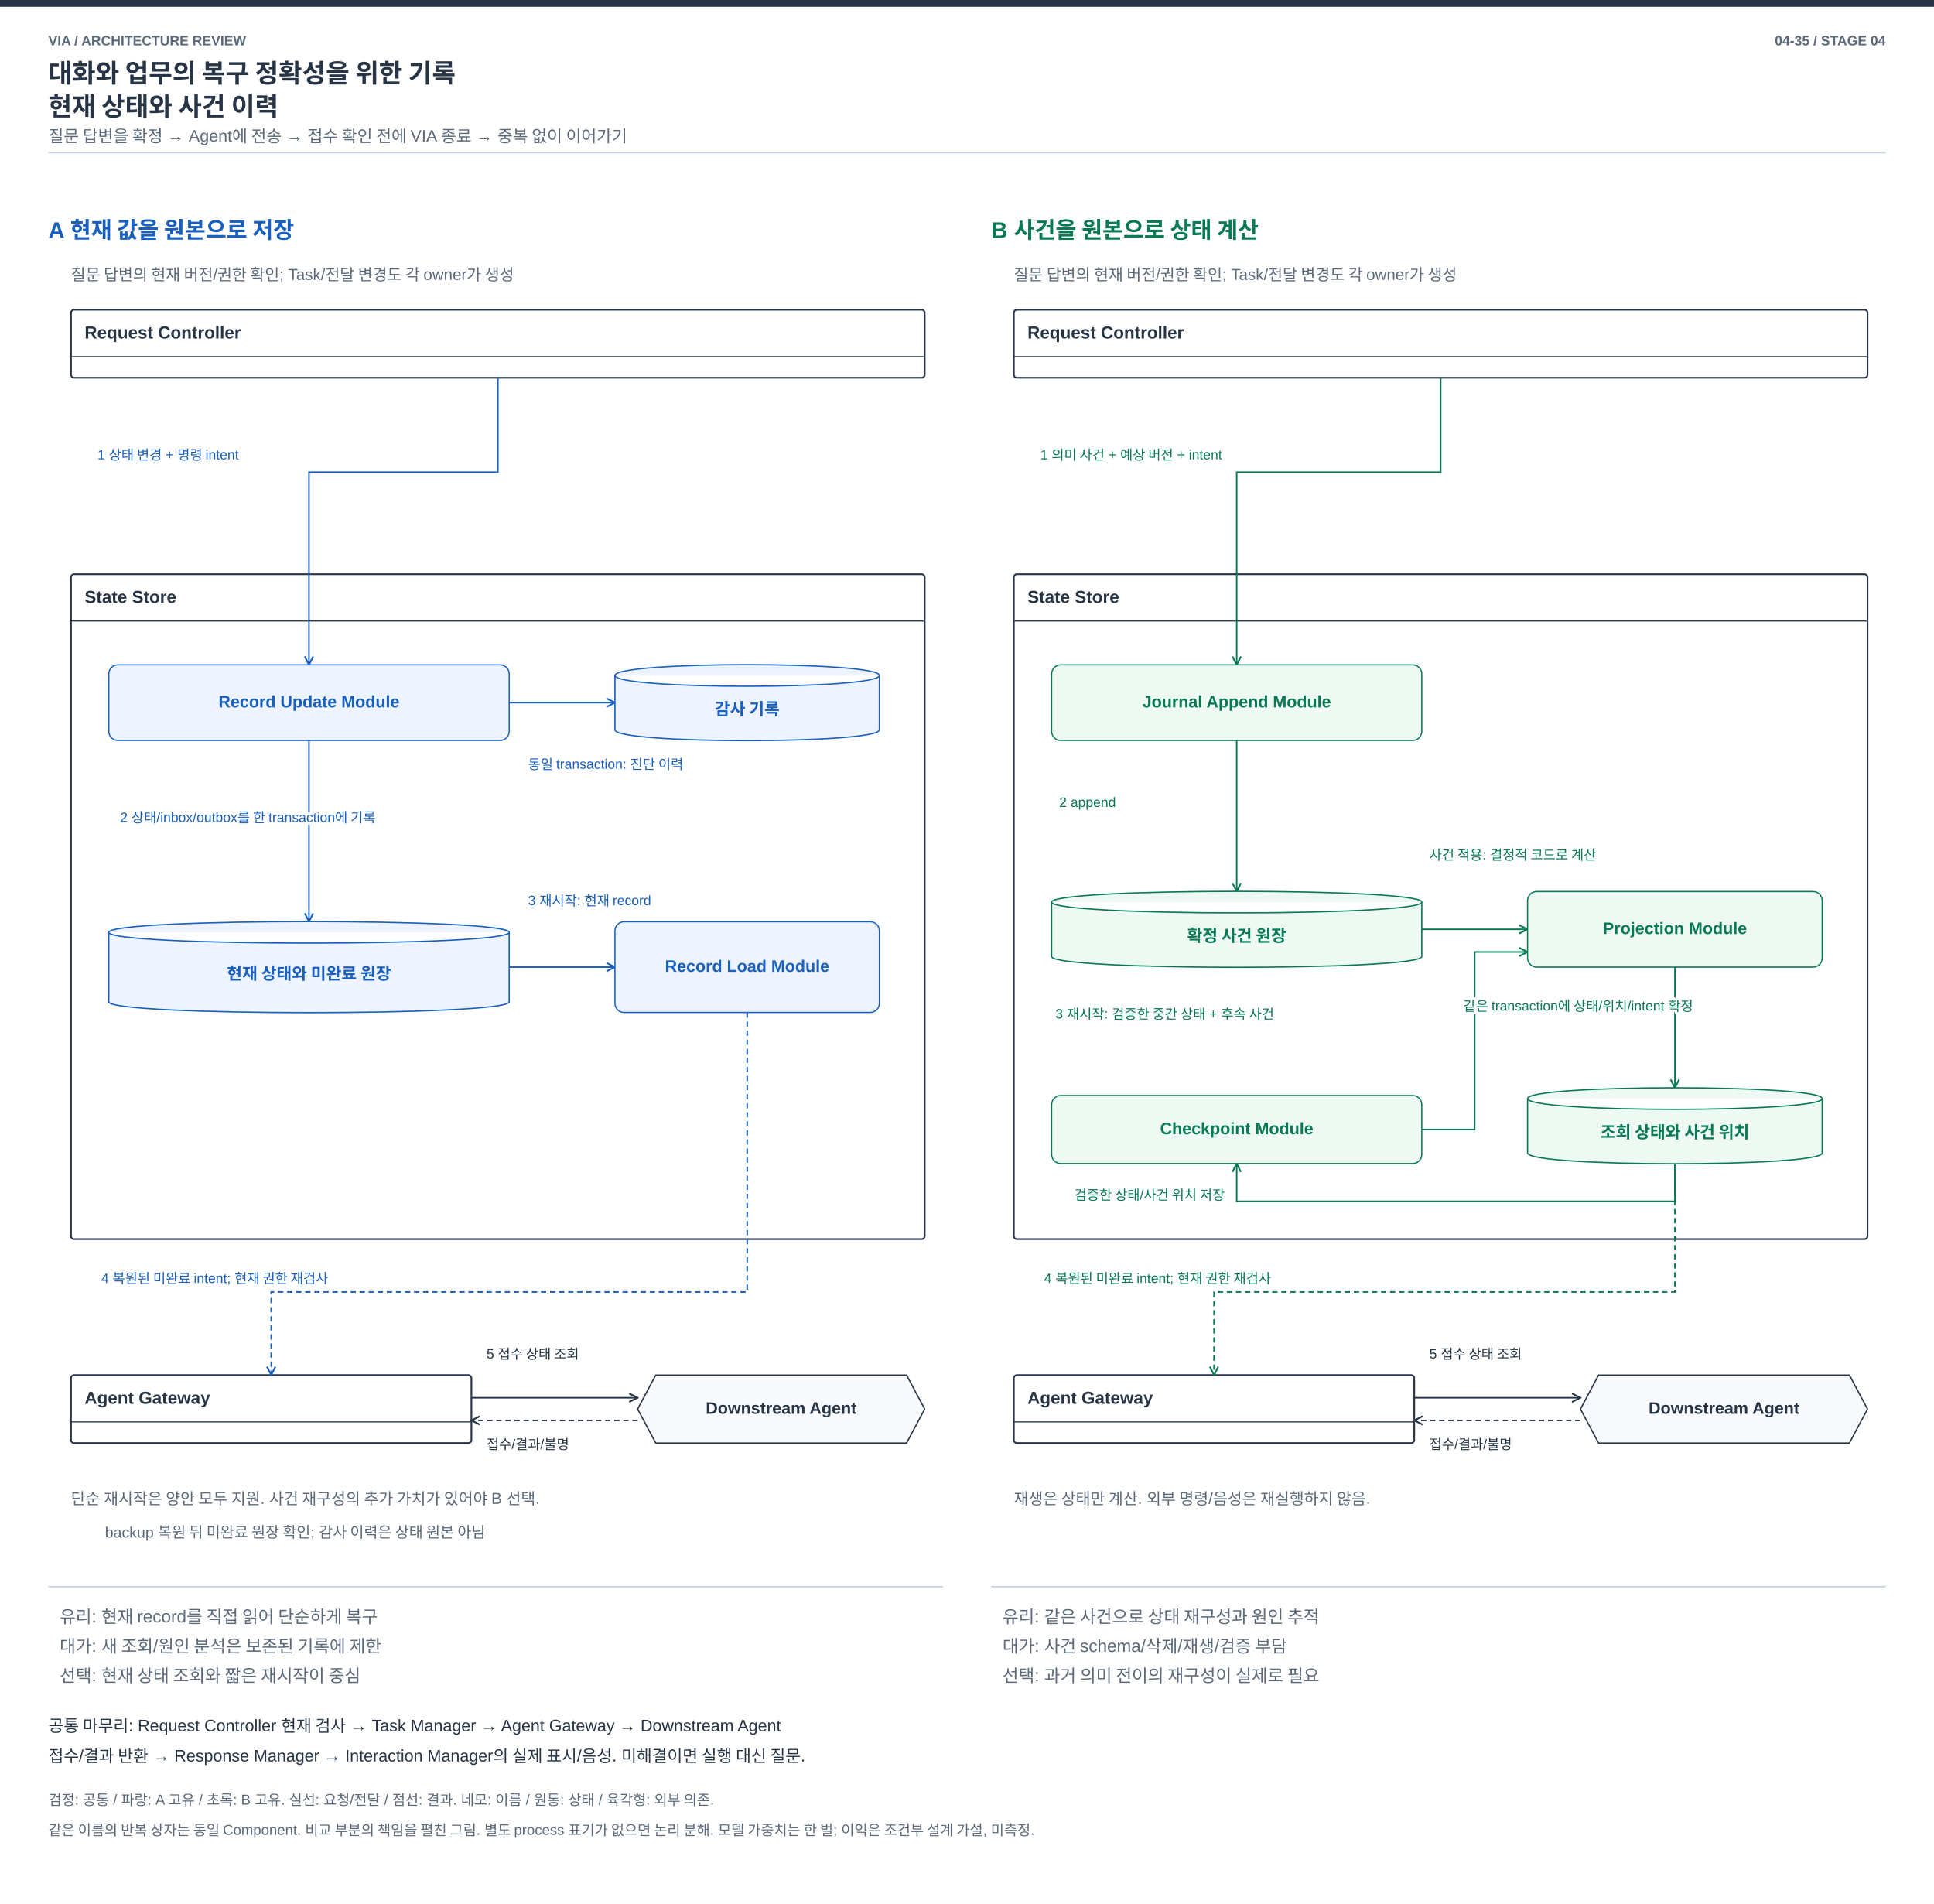
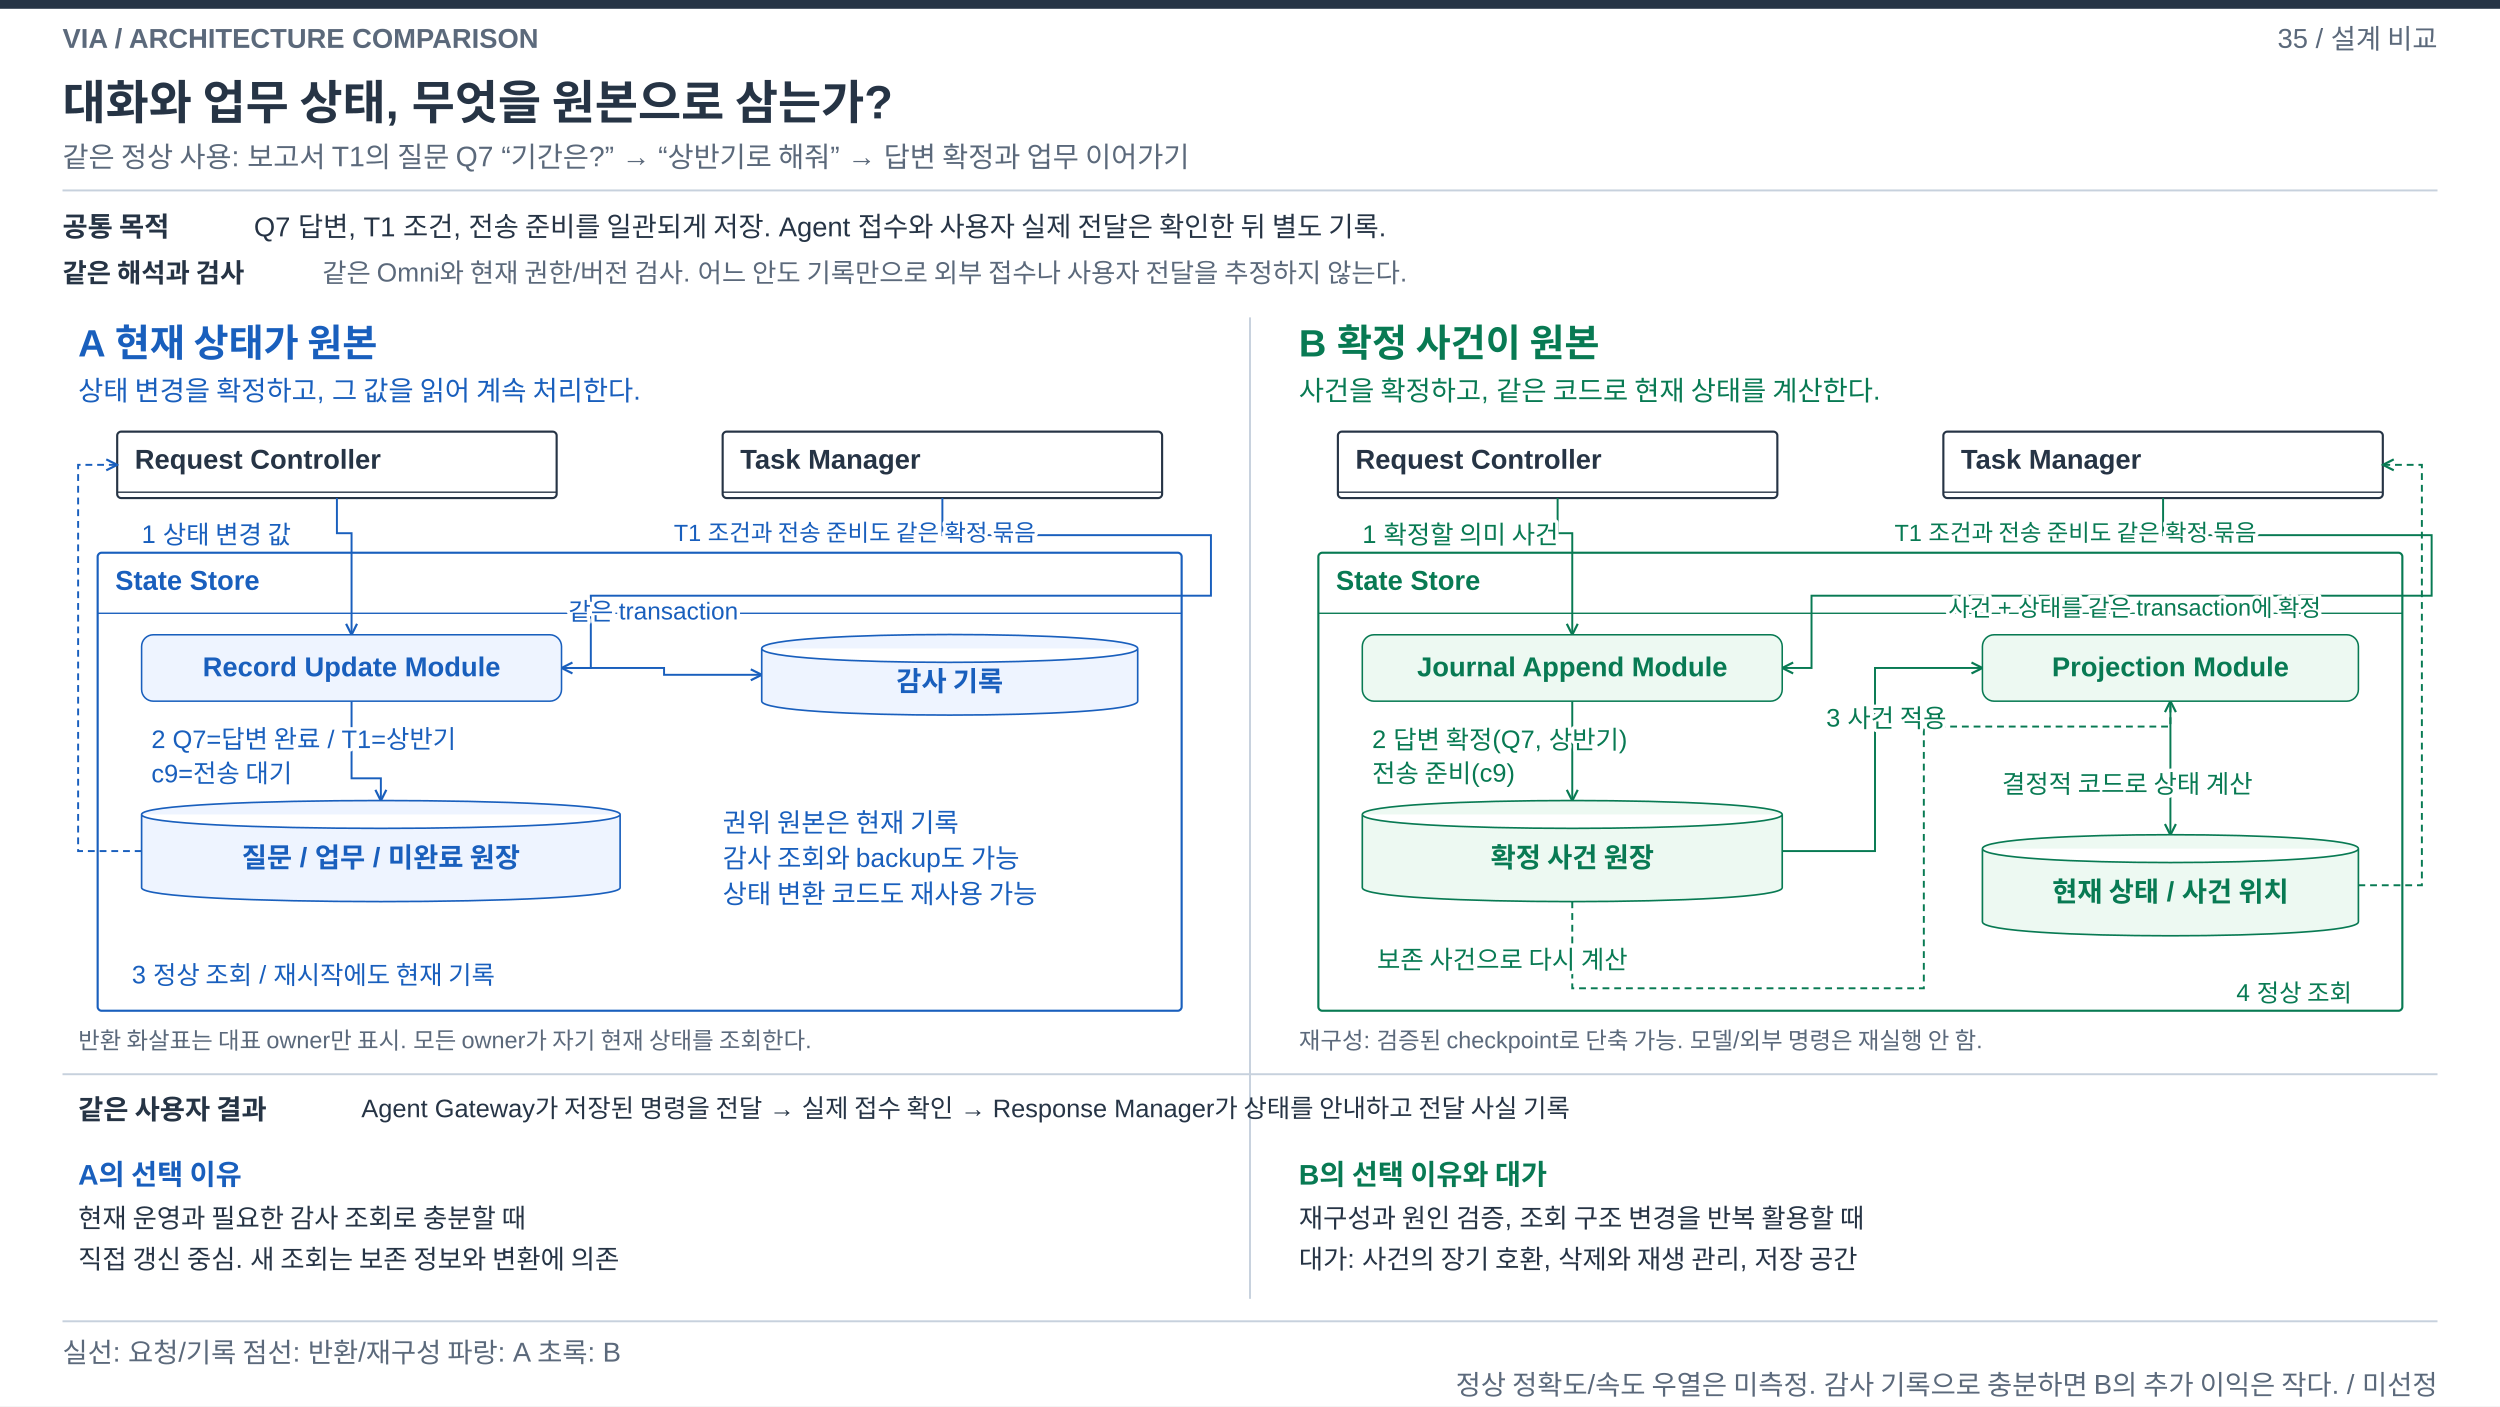
- <svg xmlns="http://www.w3.org/2000/svg" width="2560" height="2520" viewBox="0 0 2560 2520" role="img" aria-labelledby="title">
+ <svg xmlns="http://www.w3.org/2000/svg" width="2560" height="1440" viewBox="0 0 2560 1440" role="img" aria-labelledby="title">
  <defs>
    <marker id="a263445" viewBox="0 0 10 10" refX="9" refY="5" markerWidth="7" markerHeight="7" orient="auto-start-reverse">
      <path d="M1 1L9 5L1 9" fill="none" stroke="#263445" stroke-width="1.6" />
    </marker>
    <marker id="a195FBD" viewBox="0 0 10 10" refX="9" refY="5" markerWidth="7" markerHeight="7" orient="auto-start-reverse">
      <path d="M1 1L9 5L1 9" fill="none" stroke="#195FBD" stroke-width="1.6" />
    </marker>
    <marker id="a087A53" viewBox="0 0 10 10" refX="9" refY="5" markerWidth="7" markerHeight="7" orient="auto-start-reverse">
      <path d="M1 1L9 5L1 9" fill="none" stroke="#087A53" stroke-width="1.6" />
    </marker>
+     <marker id="aB23C35" viewBox="0 0 10 10" refX="9" refY="5" markerWidth="7" markerHeight="7" orient="auto-start-reverse">
+       <path d="M1 1L9 5L1 9" fill="none" stroke="#B23C35" stroke-width="1.6" />
+     </marker>
  </defs>
-   <rect width="2560" height="2520" fill="white" />
+   <rect width="2560" height="1440" fill="white" />
  <g font-family="Arial, Apple SD Gothic Neo, Malgun Gothic, sans-serif">
    <rect id="e1" x="0" y="0" width="2560" height="9" rx="0" fill="#263445" stroke="none" stroke-width="1.5" />
    <g id="Arc" data-component="true">
-       <rect x="94" y="410" width="1130" height="90" rx="4" fill="white" stroke="#263445" stroke-width="2.2" />
-       <path d="M94 472H1224" stroke="#263445" stroke-width="1.4" />
-       <text x="112" y="448.0" text-anchor="start" font-size="23" font-weight="700" fill="#263445">Request Controller</text>
+       <rect x="120" y="442" width="450" height="68" rx="4" fill="white" stroke="#263445" stroke-width="2.2" />
+       <path d="M120 504H570" stroke="#263445" stroke-width="1.4" />
+       <text x="138" y="480.0" text-anchor="start" font-size="28" font-weight="700" fill="#263445">Request Controller</text>
+     </g>
+     <g id="Atm" data-component="true">
+       <rect x="740" y="442" width="450" height="68" rx="4" fill="white" stroke="#263445" stroke-width="2.2" />
+       <path d="M740 504H1190" stroke="#263445" stroke-width="1.4" />
+       <text x="758" y="480.0" text-anchor="start" font-size="28" font-weight="700" fill="#263445">Task Manager</text>
    </g>
    <g id="Ass" data-component="true">
-       <rect x="94" y="760" width="1130" height="880" rx="4" fill="white" stroke="#263445" stroke-width="2.2" />
-       <path d="M94 822H1224" stroke="#263445" stroke-width="1.4" />
-       <text x="112" y="798.0" text-anchor="start" font-size="23" font-weight="700" fill="#263445">State Store</text>
-     </g>
-     <g id="Aag" data-component="true">
-       <rect x="94" y="1820" width="530" height="90" rx="4" fill="white" stroke="#263445" stroke-width="2.2" />
-       <path d="M94 1882H624" stroke="#263445" stroke-width="1.4" />
-       <text x="112" y="1858.0" text-anchor="start" font-size="23" font-weight="700" fill="#263445">Agent Gateway</text>
+       <rect x="100" y="566" width="1110" height="469" rx="4" fill="white" stroke="#195FBD" stroke-width="2.2" />
+       <path d="M100 628H1210" stroke="#195FBD" stroke-width="1.4" />
+       <text x="118" y="604.0" text-anchor="start" font-size="28" font-weight="700" fill="#195FBD">State Store</text>
    </g>
    <g id="Brc" data-component="true">
-       <rect x="1342" y="410" width="1130" height="90" rx="4" fill="white" stroke="#263445" stroke-width="2.2" />
-       <path d="M1342 472H2472" stroke="#263445" stroke-width="1.4" />
-       <text x="1360" y="448.0" text-anchor="start" font-size="23" font-weight="700" fill="#263445">Request Controller</text>
+       <rect x="1370" y="442" width="450" height="68" rx="4" fill="white" stroke="#263445" stroke-width="2.2" />
+       <path d="M1370 504H1820" stroke="#263445" stroke-width="1.4" />
+       <text x="1388" y="480.0" text-anchor="start" font-size="28" font-weight="700" fill="#263445">Request Controller</text>
+     </g>
+     <g id="Btm" data-component="true">
+       <rect x="1990" y="442" width="450" height="68" rx="4" fill="white" stroke="#263445" stroke-width="2.2" />
+       <path d="M1990 504H2440" stroke="#263445" stroke-width="1.4" />
+       <text x="2008" y="480.0" text-anchor="start" font-size="28" font-weight="700" fill="#263445">Task Manager</text>
    </g>
    <g id="Bss" data-component="true">
-       <rect x="1342" y="760" width="1130" height="880" rx="4" fill="white" stroke="#263445" stroke-width="2.2" />
-       <path d="M1342 822H2472" stroke="#263445" stroke-width="1.4" />
-       <text x="1360" y="798.0" text-anchor="start" font-size="23" font-weight="700" fill="#263445">State Store</text>
-     </g>
-     <g id="Bag" data-component="true">
-       <rect x="1342" y="1820" width="530" height="90" rx="4" fill="white" stroke="#263445" stroke-width="2.2" />
-       <path d="M1342 1882H1872" stroke="#263445" stroke-width="1.4" />
-       <text x="1360" y="1858.0" text-anchor="start" font-size="23" font-weight="700" fill="#263445">Agent Gateway</text>
-     </g>
-     <polyline id="e6" points="64,202 2496,202" fill="none" stroke="#C7D1DD" stroke-width="2" />
-     <polyline id="e14" points="659.0,500 659,625 409,625 409.0,880" fill="none" stroke="#195FBD" stroke-width="2" marker-end="url(#a195FBD)" />
-     <polyline id="e16" points="409.0,980 409.0,1220" fill="none" stroke="#195FBD" stroke-width="2" marker-end="url(#a195FBD)" />
-     <polyline id="e18" points="674,1280.0 814,1280.0" fill="none" stroke="#195FBD" stroke-width="2" marker-end="url(#a195FBD)" />
-     <polyline id="e21" points="674,930.0 814,930.0" fill="none" stroke="#195FBD" stroke-width="2" marker-end="url(#a195FBD)" />
-     <polyline id="e27" points="989.0,1340 989,1710 359,1710 359.0,1820" fill="none" stroke="#195FBD" stroke-width="2" stroke-dasharray="7 5" marker-end="url(#a195FBD)" />
-     <polyline id="e29" points="624,1850.0 844,1850.0" fill="none" stroke="#263445" stroke-width="2" marker-end="url(#a263445)" />
-     <polyline id="e31" points="844,1880.0 624,1880.0" fill="none" stroke="#263445" stroke-width="2" stroke-dasharray="7 5" marker-end="url(#a263445)" />
-     <polyline id="e33" points="64,2100 1248,2100" fill="none" stroke="#C7D1DD" stroke-width="2" />
-     <polyline id="e43" points="1907.0,500 1907,625 1637,625 1637.0,880" fill="none" stroke="#087A53" stroke-width="2" marker-end="url(#a087A53)" />
-     <polyline id="e45" points="1637.0,980 1637.0,1180" fill="none" stroke="#087A53" stroke-width="2" marker-end="url(#a087A53)" />
-     <polyline id="e47" points="1882,1230.0 2022,1230.0" fill="none" stroke="#087A53" stroke-width="2" marker-end="url(#a087A53)" />
-     <polyline id="e49" points="2217.0,1280 2217.0,1440" fill="none" stroke="#087A53" stroke-width="2" marker-end="url(#a087A53)" />
-     <polyline id="e52" points="1882,1495.0 1952,1495 1952,1260 2022,1260.0" fill="none" stroke="#087A53" stroke-width="2" marker-end="url(#a087A53)" />
-     <polyline id="e54" points="2217.0,1540 2217,1590 1637,1590 1637.0,1540" fill="none" stroke="#087A53" stroke-width="2" marker-end="url(#a087A53)" />
-     <polyline id="e59" points="2217.0,1540 2217,1710 1607,1710 1607.0,1820" fill="none" stroke="#087A53" stroke-width="2" stroke-dasharray="7 5" marker-end="url(#a087A53)" />
-     <polyline id="e61" points="1872,1850.0 2092,1850.0" fill="none" stroke="#263445" stroke-width="2" marker-end="url(#a263445)" />
-     <polyline id="e63" points="2092,1880.0 1872,1880.0" fill="none" stroke="#263445" stroke-width="2" stroke-dasharray="7 5" marker-end="url(#a263445)" />
-     <polyline id="e65" points="1312,2100 2496,2100" fill="none" stroke="#C7D1DD" stroke-width="2" />
-     <g id="Awrite" data-node="true" data-x="144" data-y="880" data-w="530" data-h="100">
-       <rect x="144" y="880" width="530" height="100" rx="12" fill="#EEF4FF" stroke="#195FBD" stroke-width="1.6" />
-       <text x="409.0" y="936.25" text-anchor="middle" font-size="22" font-weight="700" fill="#195FBD">Record Update Module</text>
-     </g>
-     <g id="Arecord" data-node="true" data-x="144" data-y="1220" data-w="530" data-h="120">
-       <path d="M144 1234C144 1215 674 1215 674 1234V1326C674 1345 144 1345 144 1326Z M144 1234C144 1253 674 1253 674 1234" fill="#EEF4FF" stroke="#195FBD" stroke-width="1.7" />
-       <text x="409.0" y="1296.25" text-anchor="middle" font-size="22" font-weight="700" fill="#195FBD">현재 상태와 미완료 원장</text>
-     </g>
-     <g id="Arestore" data-node="true" data-x="814" data-y="1220" data-w="350" data-h="120">
-       <rect x="814" y="1220" width="350" height="120" rx="12" fill="#EEF4FF" stroke="#195FBD" stroke-width="1.6" />
-       <text x="989.0" y="1286.25" text-anchor="middle" font-size="22" font-weight="700" fill="#195FBD">Record Load Module</text>
-     </g>
-     <g id="Aaudit" data-node="true" data-x="814" data-y="880" data-w="350" data-h="100">
-       <path d="M814 894C814 875 1164 875 1164 894V966C1164 985 814 985 814 966Z M814 894C814 913 1164 913 1164 894" fill="#EEF4FF" stroke="#195FBD" stroke-width="1.7" />
-       <text x="989.0" y="946.25" text-anchor="middle" font-size="22" font-weight="700" fill="#195FBD">감사 기록</text>
-     </g>
-     <g id="Aagent" data-node="true" data-x="844" data-y="1820" data-w="380" data-h="90">
-       <path d="M868 1820H1200L1224 1865.0L1200 1910H868L844 1865.0Z" fill="#F7F9FC" stroke="#263445" stroke-width="1.7" />
-       <text x="1034.0" y="1871.25" text-anchor="middle" font-size="22" font-weight="700" fill="#263445">Downstream Agent</text>
-     </g>
-     <g id="Bappend" data-node="true" data-x="1392" data-y="880" data-w="490" data-h="100">
-       <rect x="1392" y="880" width="490" height="100" rx="12" fill="#EDF9F2" stroke="#087A53" stroke-width="1.6" />
-       <text x="1637.0" y="936.25" text-anchor="middle" font-size="22" font-weight="700" fill="#087A53">Journal Append Module</text>
-     </g>
-     <g id="Bjournal" data-node="true" data-x="1392" data-y="1180" data-w="490" data-h="100">
-       <path d="M1392 1194C1392 1175 1882 1175 1882 1194V1266C1882 1285 1392 1285 1392 1266Z M1392 1194C1392 1213 1882 1213 1882 1194" fill="#EDF9F2" stroke="#087A53" stroke-width="1.7" />
-       <text x="1637.0" y="1246.25" text-anchor="middle" font-size="22" font-weight="700" fill="#087A53">확정 사건 원장</text>
-     </g>
-     <g id="Breduce" data-node="true" data-x="2022" data-y="1180" data-w="390" data-h="100">
-       <rect x="2022" y="1180" width="390" height="100" rx="12" fill="#EDF9F2" stroke="#087A53" stroke-width="1.6" />
-       <text x="2217.0" y="1236.25" text-anchor="middle" font-size="22" font-weight="700" fill="#087A53">Projection Module</text>
-     </g>
-     <g id="Bview" data-node="true" data-x="2022" data-y="1440" data-w="390" data-h="100">
-       <path d="M2022 1454C2022 1435 2412 1435 2412 1454V1526C2412 1545 2022 1545 2022 1526Z M2022 1454C2022 1473 2412 1473 2412 1454" fill="#EDF9F2" stroke="#087A53" stroke-width="1.7" />
-       <text x="2217.0" y="1506.25" text-anchor="middle" font-size="22" font-weight="700" fill="#087A53">조회 상태와 사건 위치</text>
-     </g>
-     <g id="Bcheckpoint" data-node="true" data-x="1392" data-y="1450" data-w="490" data-h="90">
-       <rect x="1392" y="1450" width="490" height="90" rx="12" fill="#EDF9F2" stroke="#087A53" stroke-width="1.6" />
-       <text x="1637.0" y="1501.25" text-anchor="middle" font-size="22" font-weight="700" fill="#087A53">Checkpoint Module</text>
-     </g>
-     <g id="Bagent" data-node="true" data-x="2092" data-y="1820" data-w="380" data-h="90">
-       <path d="M2116 1820H2448L2472 1865.0L2448 1910H2116L2092 1865.0Z" fill="#F7F9FC" stroke="#263445" stroke-width="1.7" />
-       <text x="2282.0" y="1871.25" text-anchor="middle" font-size="22" font-weight="700" fill="#263445">Downstream Agent</text>
+       <rect x="1350" y="566" width="1110" height="469" rx="4" fill="white" stroke="#087A53" stroke-width="2.2" />
+       <path d="M1350 628H2460" stroke="#087A53" stroke-width="1.4" />
+       <text x="1368" y="604.0" text-anchor="start" font-size="28" font-weight="700" fill="#087A53">State Store</text>
+     </g>
+     <polyline id="e6" points="64,195 2496,195" fill="none" stroke="#C7D1DD" stroke-width="2" />
+     <polyline id="e11" points="1280,325 1280,1330" fill="none" stroke="#C7D1DD" stroke-width="2" />
+     <polyline id="e18" points="345.0,510 345,546 360,546 360.0,650" fill="none" stroke="#195FBD" stroke-width="2" marker-end="url(#a195FBD)" />
+     <polyline id="e20" points="965.0,510 965,548 1240,548 1240,610 605,610 605,684 575,684.0" fill="none" stroke="#195FBD" stroke-width="2" marker-end="url(#a195FBD)" />
+     <polyline id="e28" points="1595.0,510 1595,546 1610,546 1610.0,650" fill="none" stroke="#087A53" stroke-width="2" marker-end="url(#a087A53)" />
+     <polyline id="e30" points="2215.0,510 2215,548 2490,548 2490,610 1855,610 1855,684 1825,684.0" fill="none" stroke="#087A53" stroke-width="2" marker-end="url(#a087A53)" />
+     <polyline id="e34" points="360.0,718 360,797 390,797 390.0,820" fill="none" stroke="#195FBD" stroke-width="2" marker-end="url(#a195FBD)" />
+     <polyline id="e36" points="575,684.0 680,684 680,691 780,691.0" fill="none" stroke="#195FBD" stroke-width="2" marker-end="url(#a195FBD)" />
+     <polyline id="e39" points="145,871.5 80,871.5 80,476 120,476.0" fill="none" stroke="#195FBD" stroke-width="2" stroke-dasharray="7 5" marker-end="url(#a195FBD)" />
+     <polyline id="e44" points="1610.0,718 1610.0,820" fill="none" stroke="#087A53" stroke-width="2" marker-end="url(#a087A53)" />
+     <polyline id="e46" points="1825,871.5 1920,871.5 1920,684 2030,684.0" fill="none" stroke="#087A53" stroke-width="2" marker-end="url(#a087A53)" />
+     <polyline id="e48" points="2222.5,718 2222.5,855" fill="none" stroke="#087A53" stroke-width="2" marker-end="url(#a087A53)" />
+     <polyline id="e50" points="1610.0,923 1610,1012 1970,1012 1970,744 2222.5,744 2222.5,718" fill="none" stroke="#087A53" stroke-width="2" stroke-dasharray="7 5" marker-end="url(#a087A53)" />
+     <polyline id="e52" points="2415,906.5 2480,906.5 2480,476 2440,476.0" fill="none" stroke="#087A53" stroke-width="2" stroke-dasharray="7 5" marker-end="url(#a087A53)" />
+     <polyline id="e57" points="64,1100 2496,1100" fill="none" stroke="#C7D1DD" stroke-width="2" />
+     <polyline id="e64" points="64,1353 2496,1353" fill="none" stroke="#C7D1DD" stroke-width="2" />
+     <g id="Awrite" data-node="true" data-x="145" data-y="650" data-w="430" data-h="68">
+       <rect x="145" y="650" width="430" height="68" rx="12" fill="#EEF4FF" stroke="#195FBD" stroke-width="1.6" />
+       <text x="360.0" y="692.5" text-anchor="middle" font-size="28" font-weight="700" fill="#195FBD">Record Update Module</text>
+     </g>
+     <g id="Bwrite" data-node="true" data-x="1395" data-y="650" data-w="430" data-h="68">
+       <rect x="1395" y="650" width="430" height="68" rx="12" fill="#EDF9F2" stroke="#087A53" stroke-width="1.6" />
+       <text x="1610.0" y="692.5" text-anchor="middle" font-size="28" font-weight="700" fill="#087A53">Journal Append Module</text>
+     </g>
+     <g id="Acurrent" data-node="true" data-x="145" data-y="820" data-w="490" data-h="103">
+       <path d="M145 834C145 815 635 815 635 834V909C635 928 145 928 145 909Z M145 834C145 853 635 853 635 834" fill="#EEF4FF" stroke="#195FBD" stroke-width="1.7" />
+       <text x="390.0" y="888.0" text-anchor="middle" font-size="28" font-weight="700" fill="#195FBD">질문 / 업무 / 미완료 원장</text>
+     </g>
+     <g id="Aaudit" data-node="true" data-x="780" data-y="650" data-w="385" data-h="82">
+       <path d="M780 664C780 645 1165 645 1165 664V718C1165 737 780 737 780 718Z M780 664C780 683 1165 683 1165 664" fill="#EEF4FF" stroke="#195FBD" stroke-width="1.7" />
+       <text x="972.5" y="707.5" text-anchor="middle" font-size="28" font-weight="700" fill="#195FBD">감사 기록</text>
+     </g>
+     <g id="Bjournal" data-node="true" data-x="1395" data-y="820" data-w="430" data-h="103">
+       <path d="M1395 834C1395 815 1825 815 1825 834V909C1825 928 1395 928 1395 909Z M1395 834C1395 853 1825 853 1825 834" fill="#EDF9F2" stroke="#087A53" stroke-width="1.7" />
+       <text x="1610.0" y="888.0" text-anchor="middle" font-size="28" font-weight="700" fill="#087A53">확정 사건 원장</text>
+     </g>
+     <g id="Breducer" data-node="true" data-x="2030" data-y="650" data-w="385" data-h="68">
+       <rect x="2030" y="650" width="385" height="68" rx="12" fill="#EDF9F2" stroke="#087A53" stroke-width="1.6" />
+       <text x="2222.5" y="692.5" text-anchor="middle" font-size="28" font-weight="700" fill="#087A53">Projection Module</text>
+     </g>
+     <g id="Bview" data-node="true" data-x="2030" data-y="855" data-w="385" data-h="103">
+       <path d="M2030 869C2030 850 2415 850 2415 869V944C2415 963 2030 963 2030 944Z M2030 869C2030 888 2415 888 2415 869" fill="#EDF9F2" stroke="#087A53" stroke-width="1.7" />
+       <text x="2222.5" y="923.0" text-anchor="middle" font-size="28" font-weight="700" fill="#087A53">현재 상태 / 사건 위치</text>
    </g>
    <g id="e2">
-       <text x="64" y="60.0" text-anchor="start" font-size="18" font-weight="700" fill="#5B697B">VIA  /  ARCHITECTURE REVIEW</text>
+       <text x="64" y="49.0" text-anchor="start" font-size="28" font-weight="700" fill="#5B697B">VIA / ARCHITECTURE COMPARISON</text>
    </g>
    <g id="e3">
-       <text x="2496" y="60.0" text-anchor="end" font-size="18" font-weight="700" fill="#5B697B">04-35  /  STAGE 04</text>
+       <text x="2496" y="49.0" text-anchor="end" font-size="28" font-weight="400" fill="#5B697B">35 / 설계 비교</text>
    </g>
    <g id="e4">
-       <text x="64" y="109" text-anchor="start" font-size="34" font-weight="700" fill="#263445">대화와 업무의 복구 정확성을 위한 기록</text>
-       <text x="64" y="153" text-anchor="start" font-size="34" font-weight="700" fill="#263445">현재 상태와 사건 이력</text>
+       <text x="64" y="122.0" text-anchor="start" font-size="48" font-weight="700" fill="#263445">대화와 업무 상태, 무엇을 원본으로 삼는가?</text>
    </g>
    <g id="e5">
-       <text x="64" y="188.0" text-anchor="start" font-size="22" font-weight="400" fill="#5B697B">질문 답변을 확정 → Agent에 전송 → 접수 확인 전에 VIA 종료 → 중복 없이 이어가기</text>
+       <text x="64" y="171.0" text-anchor="start" font-size="29" font-weight="400" fill="#5B697B">같은 정상 사용: 보고서 T1의 질문 Q7 “기간은?” → “상반기로 해줘” → 답변 확정과 업무 이어가기</text>
    </g>
    <g id="e7">
-       <text x="64" y="315.0" text-anchor="start" font-size="30" font-weight="700" fill="#195FBD">A  현재 값을 원본으로 저장</text>
+       <text x="64" y="242.0" text-anchor="start" font-size="28" font-weight="700" fill="#263445">공통 목적</text>
+     </g>
+     <g id="e8">
+       <text x="260" y="242.0" text-anchor="start" font-size="28" font-weight="400" fill="#263445">Q7 답변, T1 조건, 전송 준비를 일관되게 저장. Agent 접수와 사용자 실제 전달은 확인한 뒤 별도 기록.</text>
    </g>
    <g id="e9">
-       <text x="94" y="371.0" text-anchor="start" font-size="21" font-weight="400" fill="#5B697B">질문 답변의 현재 버전/권한 확인; Task/전달 변경도 각 owner가 생성</text>
-     </g>
-     <g id="e15" paint-order="stroke" stroke="white" stroke-width="7" stroke-linejoin="round">
-       <text x="129" y="608.0" text-anchor="start" font-size="18" font-weight="400" fill="#195FBD">1  상태 변경 + 명령 intent</text>
-     </g>
-     <g id="e17" paint-order="stroke" stroke="white" stroke-width="7" stroke-linejoin="round">
-       <text x="159" y="1088.0" text-anchor="start" font-size="18" font-weight="400" fill="#195FBD">2  상태/inbox/outbox를 한 transaction에 기록</text>
+       <text x="64" y="289.0" text-anchor="start" font-size="27" font-weight="700" fill="#263445">같은 해석과 검사</text>
+     </g>
+     <g id="e10">
+       <text x="330" y="289.0" text-anchor="start" font-size="27" font-weight="400" fill="#5B697B">같은 Omni와 현재 권한/버전 검사. 어느 안도 기록만으로 외부 접수나 사용자 전달을 추정하지 않는다.</text>
+     </g>
+     <g id="e12">
+       <text x="80" y="365.0" text-anchor="start" font-size="39" font-weight="700" fill="#195FBD">A  현재 상태가 원본</text>
+     </g>
+     <g id="e13">
+       <text x="80" y="410.0" text-anchor="start" font-size="28" font-weight="400" fill="#195FBD">상태 변경을 확정하고, 그 값을 읽어 계속 처리한다.</text>
    </g>
    <g id="e19" paint-order="stroke" stroke="white" stroke-width="7" stroke-linejoin="round">
-       <text x="699" y="1198.0" text-anchor="start" font-size="18" font-weight="400" fill="#195FBD">3  재시작: 현재 record</text>
-     </g>
-     <g id="e22" paint-order="stroke" stroke="white" stroke-width="7" stroke-linejoin="round">
-       <text x="699" y="1018.0" text-anchor="start" font-size="18" font-weight="400" fill="#195FBD">동일 transaction: 진단 이력</text>
+       <text x="145" y="556.0" text-anchor="start" font-size="26" font-weight="400" fill="#195FBD">1  상태 변경 값</text>
+     </g>
+     <g id="e21" paint-order="stroke" stroke="white" stroke-width="7" stroke-linejoin="round">
+       <text x="690" y="554.0" text-anchor="start" font-size="24" font-weight="400" fill="#195FBD">T1 조건과 전송 준비도 같은 확정 묶음</text>
+     </g>
+     <g id="e22">
+       <text x="1330" y="365.0" text-anchor="start" font-size="39" font-weight="700" fill="#087A53">B  확정 사건이 원본</text>
    </g>
    <g id="e23">
-       <text x="139" y="2035.0" text-anchor="start" font-size="20" font-weight="400" fill="#5B697B">backup 복원 뒤 미완료 원장 확인; 감사 이력은 상태 원본 아님</text>
-     </g>
-     <g id="e24">
-       <text x="94" y="1991.0" text-anchor="start" font-size="21" font-weight="400" fill="#5B697B">단순 재시작은 양안 모두 지원. 사건 재구성의 추가 가치가 있어야 B 선택.</text>
-     </g>
-     <g id="e28" paint-order="stroke" stroke="white" stroke-width="7" stroke-linejoin="round">
-       <text x="134" y="1698.0" text-anchor="start" font-size="18" font-weight="400" fill="#195FBD">4  복원된 미완료 intent; 현재 권한 재검사</text>
-     </g>
-     <g id="e30" paint-order="stroke" stroke="white" stroke-width="7" stroke-linejoin="round">
-       <text x="644" y="1798.0" text-anchor="start" font-size="18" font-weight="400" fill="#263445">5  접수 상태 조회</text>
-     </g>
-     <g id="e32" paint-order="stroke" stroke="white" stroke-width="7" stroke-linejoin="round">
-       <text x="644" y="1918.0" text-anchor="start" font-size="18" font-weight="400" fill="#263445">접수/결과/불명</text>
-     </g>
-     <g id="e34">
-       <text x="79" y="2148" text-anchor="start" font-size="23" font-weight="400" fill="#5B697B">유리: 현재 record를 직접 읽어 단순하게 복구</text>
-       <text x="79" y="2187" text-anchor="start" font-size="23" font-weight="400" fill="#5B697B">대가: 새 조회/원인 분석은 보존된 기록에 제한</text>
-       <text x="79" y="2226" text-anchor="start" font-size="23" font-weight="400" fill="#5B697B">선택: 현재 상태 조회와 짧은 재시작이 중심</text>
-     </g>
-     <g id="e35">
-       <text x="1312" y="315.0" text-anchor="start" font-size="30" font-weight="700" fill="#087A53">B  사건을 원본으로 상태 계산</text>
-     </g>
-     <g id="e37">
-       <text x="1342" y="371.0" text-anchor="start" font-size="21" font-weight="400" fill="#5B697B">질문 답변의 현재 버전/권한 확인; Task/전달 변경도 각 owner가 생성</text>
-     </g>
-     <g id="e44" paint-order="stroke" stroke="white" stroke-width="7" stroke-linejoin="round">
-       <text x="1377" y="608.0" text-anchor="start" font-size="18" font-weight="400" fill="#087A53">1  의미 사건 + 예상 버전 + intent</text>
-     </g>
-     <g id="e46" paint-order="stroke" stroke="white" stroke-width="7" stroke-linejoin="round">
-       <text x="1402" y="1068.0" text-anchor="start" font-size="18" font-weight="400" fill="#087A53">2  append</text>
-     </g>
-     <g id="e48" paint-order="stroke" stroke="white" stroke-width="7" stroke-linejoin="round">
-       <text x="1892" y="1138.0" text-anchor="start" font-size="18" font-weight="400" fill="#087A53">사건 적용: 결정적 코드로 계산</text>
-     </g>
-     <g id="e50" paint-order="stroke" stroke="white" stroke-width="7" stroke-linejoin="round">
-       <text x="1937" y="1338.0" text-anchor="start" font-size="18" font-weight="400" fill="#087A53">같은 transaction에 상태/위치/intent 확정</text>
+       <text x="1330" y="410.0" text-anchor="start" font-size="28" font-weight="400" fill="#087A53">사건을 확정하고, 같은 코드로 현재 상태를 계산한다.</text>
+     </g>
+     <g id="e29" paint-order="stroke" stroke="white" stroke-width="7" stroke-linejoin="round">
+       <text x="1395" y="556.0" text-anchor="start" font-size="26" font-weight="400" fill="#087A53">1  확정할 의미 사건</text>
+     </g>
+     <g id="e31" paint-order="stroke" stroke="white" stroke-width="7" stroke-linejoin="round">
+       <text x="1940" y="554.0" text-anchor="start" font-size="24" font-weight="400" fill="#087A53">T1 조건과 전송 준비도 같은 확정 묶음</text>
+     </g>
+     <g id="e35" paint-order="stroke" stroke="white" stroke-width="7" stroke-linejoin="round">
+       <text x="155" y="766.0" text-anchor="start" font-size="26" font-weight="400" fill="#195FBD">2  Q7=답변 완료 / T1=상반기</text>
+       <text x="155" y="801.1" text-anchor="start" font-size="26" font-weight="400" fill="#195FBD">c9=전송 대기</text>
+     </g>
+     <g id="e37" paint-order="stroke" stroke="white" stroke-width="7" stroke-linejoin="round">
+       <text x="582" y="635.0" text-anchor="start" font-size="25" font-weight="400" fill="#195FBD">같은 transaction</text>
+     </g>
+     <g id="e38" paint-order="stroke" stroke="white" stroke-width="7" stroke-linejoin="round">
+       <text x="740" y="852.0" text-anchor="start" font-size="27" font-weight="400" fill="#195FBD">권위 원본은 현재 기록</text>
+       <text x="740" y="888.45" text-anchor="start" font-size="27" font-weight="400" fill="#195FBD">감사 조회와 backup도 가능</text>
+       <text x="740" y="924.9" text-anchor="start" font-size="27" font-weight="400" fill="#195FBD">상태 변환 코드도 재사용 가능</text>
+     </g>
+     <g id="e40" paint-order="stroke" stroke="white" stroke-width="7" stroke-linejoin="round">
+       <text x="135" y="1007.0" text-anchor="start" font-size="26" font-weight="400" fill="#195FBD">3  정상 조회 / 재시작에도 현재 기록</text>
+     </g>
+     <g id="e45" paint-order="stroke" stroke="white" stroke-width="7" stroke-linejoin="round">
+       <text x="1405" y="766.0" text-anchor="start" font-size="26" font-weight="400" fill="#087A53">2  답변 확정(Q7, 상반기)</text>
+       <text x="1405" y="801.1" text-anchor="start" font-size="26" font-weight="400" fill="#087A53">전송 준비(c9)</text>
+     </g>
+     <g id="e47" paint-order="stroke" stroke="white" stroke-width="7" stroke-linejoin="round">
+       <text x="1870" y="744.0" text-anchor="start" font-size="26" font-weight="400" fill="#087A53">3  사건 적용</text>
+     </g>
+     <g id="e49" paint-order="stroke" stroke="white" stroke-width="7" stroke-linejoin="round">
+       <text x="2050" y="812.0" text-anchor="start" font-size="26" font-weight="400" fill="#087A53">결정적 코드로 상태 계산</text>
+     </g>
+     <g id="e51" paint-order="stroke" stroke="white" stroke-width="7" stroke-linejoin="round">
+       <text x="1410" y="992.0" text-anchor="start" font-size="26" font-weight="400" fill="#087A53">보존 사건으로 다시 계산</text>
    </g>
    <g id="e53" paint-order="stroke" stroke="white" stroke-width="7" stroke-linejoin="round">
-       <text x="1397" y="1348.0" text-anchor="start" font-size="18" font-weight="400" fill="#087A53">3  재시작: 검증한 중간 상태 + 후속 사건</text>
-     </g>
-     <g id="e55" paint-order="stroke" stroke="white" stroke-width="7" stroke-linejoin="round">
-       <text x="1422" y="1588.0" text-anchor="start" font-size="18" font-weight="400" fill="#087A53">검증한 상태/사건 위치 저장</text>
+       <text x="2290" y="1025.0" text-anchor="start" font-size="25" font-weight="400" fill="#087A53">4  정상 조회</text>
+     </g>
+     <g id="e54" paint-order="stroke" stroke="white" stroke-width="7" stroke-linejoin="round">
+       <text x="1995" y="631.0" text-anchor="start" font-size="24" font-weight="400" fill="#087A53">사건 + 상태를 같은 transaction에 확정</text>
+     </g>
+     <g id="e55">
+       <text x="80" y="1074.0" text-anchor="start" font-size="24" font-weight="400" fill="#5B697B">반환 화살표는 대표 owner만 표시. 모든 owner가 자기 현재 상태를 조회한다.</text>
    </g>
    <g id="e56">
-       <text x="1342" y="1991.0" text-anchor="start" font-size="21" font-weight="400" fill="#5B697B">재생은 상태만 계산. 외부 명령/음성은 재실행하지 않음.</text>
-     </g>
-     <g id="e60" paint-order="stroke" stroke="white" stroke-width="7" stroke-linejoin="round">
-       <text x="1382" y="1698.0" text-anchor="start" font-size="18" font-weight="400" fill="#087A53">4  복원된 미완료 intent; 현재 권한 재검사</text>
-     </g>
-     <g id="e62" paint-order="stroke" stroke="white" stroke-width="7" stroke-linejoin="round">
-       <text x="1892" y="1798.0" text-anchor="start" font-size="18" font-weight="400" fill="#263445">5  접수 상태 조회</text>
-     </g>
-     <g id="e64" paint-order="stroke" stroke="white" stroke-width="7" stroke-linejoin="round">
-       <text x="1892" y="1918.0" text-anchor="start" font-size="18" font-weight="400" fill="#263445">접수/결과/불명</text>
+       <text x="1330" y="1074.0" text-anchor="start" font-size="24" font-weight="400" fill="#5B697B">재구성: 검증된 checkpoint로 단축 가능. 모델/외부 명령은 재실행 안 함.</text>
+     </g>
+     <g id="e58">
+       <text x="80" y="1146.0" text-anchor="start" font-size="28" font-weight="700" fill="#263445">같은 사용자 결과</text>
+     </g>
+     <g id="e59">
+       <text x="370" y="1144.0" text-anchor="start" font-size="26" font-weight="400" fill="#263445">Agent Gateway가 저장된 명령을 전달 → 실제 접수 확인 → Response Manager가 상태를 안내하고 전달 사실 기록</text>
+     </g>
+     <g id="e60">
+       <text x="80" y="1213.0" text-anchor="start" font-size="29" font-weight="700" fill="#195FBD">A의 선택 이유</text>
+     </g>
+     <g id="e61">
+       <text x="80" y="1257" text-anchor="start" font-size="27" font-weight="400" fill="#263445">현재 운영과 필요한 감사 조회로 충분할 때</text>
+       <text x="80" y="1299" text-anchor="start" font-size="27" font-weight="400" fill="#263445">직접 갱신 중심. 새 조회는 보존 정보와 변환에 의존</text>
+     </g>
+     <g id="e62">
+       <text x="1330" y="1213.0" text-anchor="start" font-size="29" font-weight="700" fill="#087A53">B의 선택 이유와 대가</text>
+     </g>
+     <g id="e63">
+       <text x="1330" y="1257" text-anchor="start" font-size="27" font-weight="400" fill="#263445">재구성과 원인 검증, 조회 구조 변경을 반복 활용할 때</text>
+       <text x="1330" y="1299" text-anchor="start" font-size="27" font-weight="400" fill="#263445">대가: 사건의 장기 호환, 삭제와 재생 관리, 저장 공간</text>
+     </g>
+     <g id="e65">
+       <text x="64" y="1395.0" text-anchor="start" font-size="28" font-weight="400" fill="#5B697B">실선: 요청/기록   점선: 반환/재구성   파랑: A   초록: B</text>
    </g>
    <g id="e66">
-       <text x="1327" y="2148" text-anchor="start" font-size="23" font-weight="400" fill="#5B697B">유리: 같은 사건으로 상태 재구성과 원인 추적</text>
-       <text x="1327" y="2187" text-anchor="start" font-size="23" font-weight="400" fill="#5B697B">대가: 사건 schema/삭제/재생/검증 부담</text>
-       <text x="1327" y="2226" text-anchor="start" font-size="23" font-weight="400" fill="#5B697B">선택: 과거 의미 전이의 재구성이 실제로 필요</text>
-     </g>
-     <g id="e67">
-       <text x="64" y="2292.0" text-anchor="start" font-size="22" font-weight="400" fill="#263445">공통 마무리: Request Controller 현재 검사 → Task Manager → Agent Gateway → Downstream Agent</text>
-     </g>
-     <g id="e68">
-       <text x="64" y="2332.0" text-anchor="start" font-size="22" font-weight="400" fill="#263445">접수/결과 반환 → Response Manager → Interaction Manager의 실제 표시/음성. 미해결이면 실행 대신 질문.</text>
-     </g>
-     <g id="e69">
-       <text x="64" y="2389.0" text-anchor="start" font-size="19" font-weight="400" fill="#5B697B">검정: 공통 / 파랑: A 고유 / 초록: B 고유. 실선: 요청/전달 / 점선: 결과. 네모: 이름 / 원통: 상태 / 육각형: 외부 의존.</text>
-     </g>
-     <g id="e70">
-       <text x="64" y="2429.0" text-anchor="start" font-size="19" font-weight="400" fill="#5B697B">같은 이름의 반복 상자는 동일 Component. 비교 부분의 책임을 펼친 그림. 별도 process 표기가 없으면 논리 분해. 모델 가중치는 한 벌; 이익은 조건부 설계 가설, 미측정.</text>
+       <text x="2496" y="1428.0" text-anchor="end" font-size="28" font-weight="400" fill="#5B697B">정상 정확도/속도 우열은 미측정. 감사 기록으로 충분하면 B의 추가 이익은 작다. / 미선정</text>
    </g>
  </g>
</svg>
